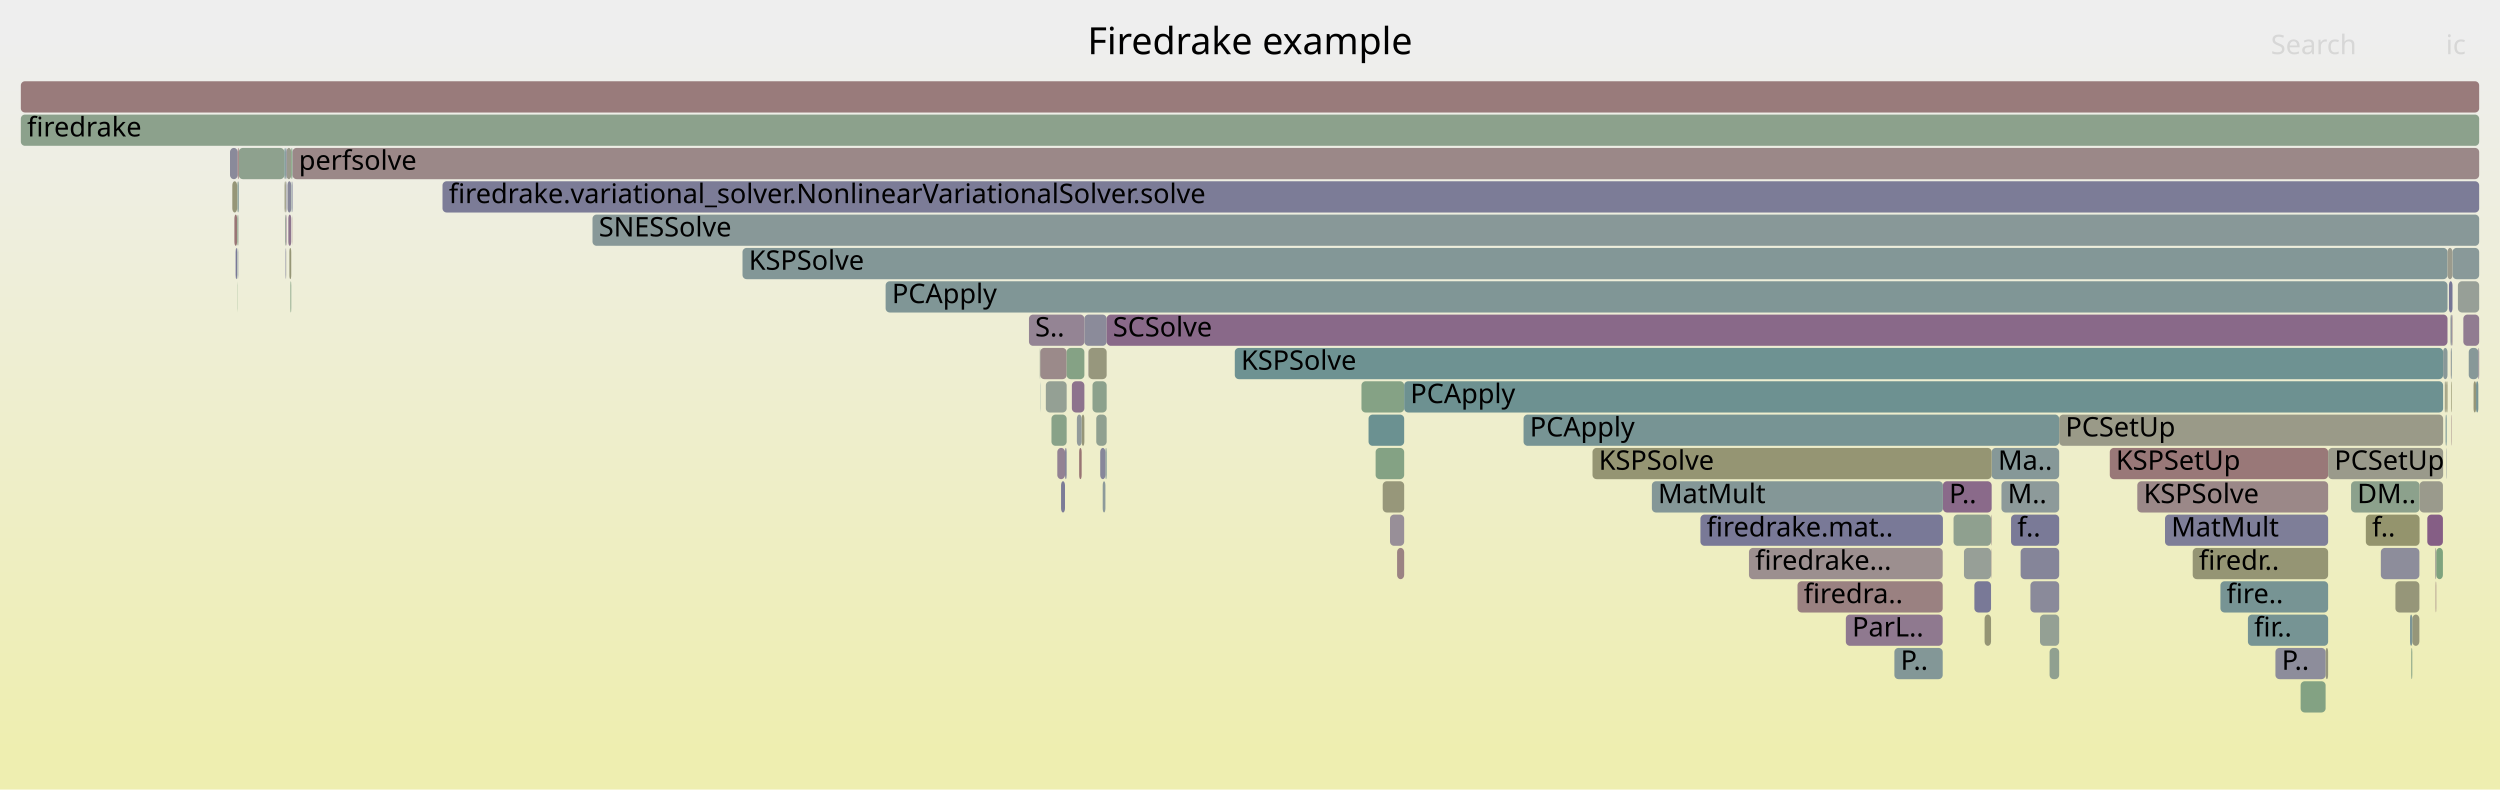
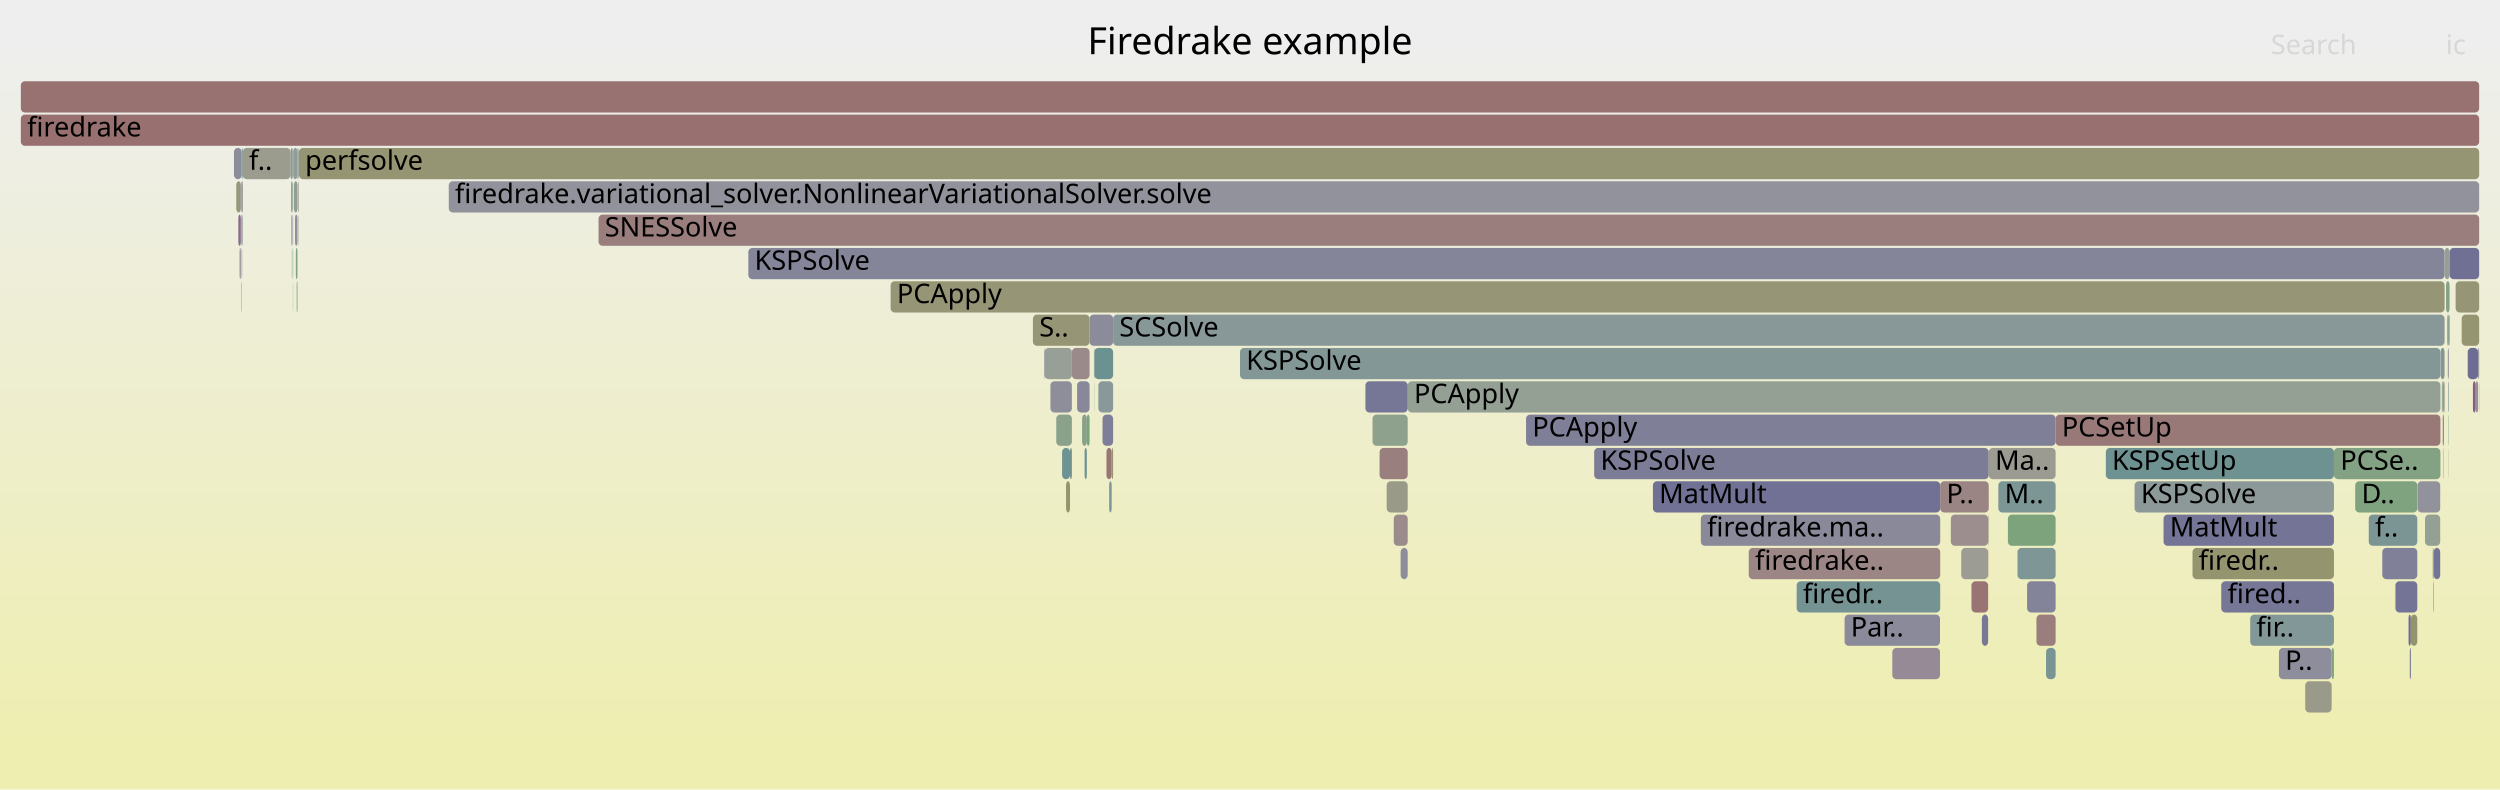
<svg xmlns="http://www.w3.org/2000/svg" version="1.1" width="1200" height="379" viewBox="0 0 1200 379">
  <defs>
    <linearGradient id="background" y1="0" y2="1" x1="0" x2="0">
      <stop stop-color="#eeeeee" offset="5%" />
      <stop stop-color="#eeeeb0" offset="95%" />
    </linearGradient>
  </defs>
  <style type="text/css">
	text { font-family:Verdana; font-size:13px; fill:rgb(0,0,0); }
	#search, #ignorecase { opacity:0.1; cursor:pointer; }
	#search:hover, #search.show, #ignorecase:hover, #ignorecase.show { opacity:1; }
	#subtitle { text-anchor:middle; font-color:rgb(160,160,160); }
	#title { text-anchor:middle; font-size:18px}
	#unzoom { cursor:pointer; }
	#frames &gt; *:hover { stroke:black; stroke-width:0.5; cursor:pointer; }
	.hide { display:none; }
	.parent { opacity:0.5; }
</style>
  <rect x="0.0" y="0" width="1200.0" height="379.0" fill="url(#background)" />
  <text id="title" x="600.00" y="26">Firedrake example</text>
  <text id="details" x="10.00" y="361"> </text>
  <text id="unzoom" x="10.00" y="26" class="hide">Reset Zoom</text>
  <text id="search" x="1090.00" y="26">Search</text>
  <text id="ignorecase" x="1174.00" y="26">ic</text>
  <text id="matched" x="1090.00" y="361"> </text>
  <g id="frames">
    <g>
-       <rect x="909.3" y="311" width="23.2" height="15.0" fill="rgb(130.505,150.872,150.872)" rx="2" ry="2" />
-       <text x="912.29" y="321.5">P..</text>
-     </g>
-     <g>
-       <rect x="1157.9" y="295" width="3.4" height="15.0" fill="rgb(150.356,150.356,120.957)" rx="2" ry="2" />
-       <text x="1160.90" y="305.5" />
-     </g>
-     <g>
-       <rect x="519.2" y="199" width="1.3" height="15.0" fill="rgb(150.318,150.318,120.771)" rx="2" ry="2" />
-       <text x="522.18" y="209.5" />
-     </g>
-     <g>
-       <rect x="955.7" y="247" width="0.1" height="15.0" fill="rgb(141.208,114.971,141.208)" rx="2" ry="2" />
-       <text x="958.68" y="257.5" />
-     </g>
-     <g>
-       <rect x="955.8" y="247" width="0.2" height="15.0" fill="rgb(154.727,132.91,132.91)" rx="2" ry="2" />
-       <text x="958.83" y="257.5" />
-     </g>
-     <g>
-       <rect x="137.5" y="71" width="2.3" height="15.0" fill="rgb(154.469,154.469,140.886)" rx="2" ry="2" />
-       <text x="140.53" y="81.5" />
-     </g>
-     <g>
-       <rect x="653.5" y="183" width="20.5" height="15.0" fill="rgb(133.064,162.059,133.064)" rx="2" ry="2" />
-       <text x="656.48" y="193.5" />
-     </g>
-     <g>
-       <rect x="932.6" y="231" width="23.4" height="15.0" fill="rgb(137.53,105.545,137.53)" rx="2" ry="2" />
-       <text x="935.58" y="241.5">P..</text>
-     </g>
-     <g>
-       <rect x="136.8" y="103" width="0.4" height="15.0" fill="rgb(146.343,159.898,146.343)" rx="2" ry="2" />
-       <text x="139.84" y="113.5" />
-     </g>
-     <g>
-       <rect x="1177.2" y="119" width="12.8" height="15.0" fill="rgb(137.098,152.581,152.581)" rx="2" ry="2" />
-       <text x="1180.22" y="129.5" />
-     </g>
-     <g>
-       <rect x="1169.4" y="263" width="3.2" height="15.0" fill="rgb(125.745,163.251,125.745)" rx="2" ry="2" />
-       <text x="1172.41" y="273.5" />
-     </g>
-     <g>
-       <rect x="1176.2" y="151" width="0.2" height="15.0" fill="rgb(144.565,160.187,144.565)" rx="2" ry="2" />
-       <text x="1179.16" y="161.5" />
-     </g>
-     <g>
-       <rect x="114.2" y="87" width="0.4" height="15.0" fill="rgb(125.552,149.588,149.588)" rx="2" ry="2" />
-       <text x="117.22" y="97.5" />
-     </g>
-     <g>
-       <rect x="10.0" y="55" width="1180.0" height="15.0" fill="rgb(139.917,160.944,139.917)" rx="2" ry="2" />
+       <rect x="946.3" y="279" width="8.0" height="15.0" fill="rgb(152.532,116.081,116.081)" rx="2" ry="2" />
+       <text x="949.31" y="289.5" />
+     </g>
+     <g>
+       <rect x="732.5" y="199" width="254.2" height="15.0" fill="rgb(126.674,126.674,151.937)" rx="2" ry="2" />
+       <text x="735.51" y="209.5">PCApply</text>
+     </g>
+     <g>
+       <rect x="672.3" y="263" width="3.4" height="15.0" fill="rgb(140.611,140.611,154.634)" rx="2" ry="2" />
+       <text x="675.34" y="273.5" />
+     </g>
+     <g>
+       <rect x="1184.5" y="167" width="5.0" height="15.0" fill="rgb(108.872,108.872,148.491)" rx="2" ry="2" />
+       <text x="1187.50" y="177.5" />
+     </g>
+     <g>
+       <rect x="517.0" y="183" width="6.0" height="15.0" fill="rgb(135.775,135.775,153.698)" rx="2" ry="2" />
+       <text x="519.97" y="193.5" />
+     </g>
+     <g>
+       <rect x="968.4" y="263" width="18.3" height="15.0" fill="rgb(126.923,149.943,149.943)" rx="2" ry="2" />
+       <text x="971.39" y="273.5" />
+     </g>
+     <g>
+       <rect x="116.4" y="119" width="0.1" height="15.0" fill="rgb(146.973,159.795,146.973)" rx="2" ry="2" />
+       <text x="119.37" y="129.5" />
+     </g>
+     <g>
+       <rect x="1175.4" y="215" width="0.1" height="15.0" fill="rgb(155.347,137.658,137.658)" rx="2" ry="2" />
+       <text x="1178.40" y="225.5" />
+     </g>
+     <g>
+       <rect x="142.0" y="119" width="0.8" height="15.0" fill="rgb(128.824,162.75,128.824)" rx="2" ry="2" />
+       <text x="144.96" y="129.5" />
+     </g>
+     <g>
+       <rect x="1175.1" y="167" width="0.4" height="15.0" fill="rgb(151.752,141.989,151.752)" rx="2" ry="2" />
+       <text x="1178.11" y="177.5" />
+     </g>
+     <g>
+       <rect x="514.5" y="167" width="8.5" height="15.0" fill="rgb(155.371,137.846,137.846)" rx="2" ry="2" />
+       <text x="517.49" y="177.5" />
+     </g>
+     <g>
+       <rect x="1189.5" y="167" width="0.5" height="15.0" fill="rgb(147.756,147.756,156.017)" rx="2" ry="2" />
+       <text x="1192.50" y="177.5" />
+     </g>
+     <g>
+       <rect x="116.2" y="103" width="0.3" height="15.0" fill="rgb(131.682,151.177,151.177)" rx="2" ry="2" />
+       <text x="119.24" y="113.5" />
+     </g>
+     <g>
+       <rect x="115.0" y="119" width="0.6" height="15.0" fill="rgb(150.656,139.18,150.656)" rx="2" ry="2" />
+       <text x="117.99" y="129.5" />
+     </g>
+     <g>
+       <rect x="114.4" y="103" width="1.2" height="15.0" fill="rgb(137.666,105.893,137.666)" rx="2" ry="2" />
+       <text x="117.36" y="113.5" />
+     </g>
+     <g>
+       <rect x="1167.7" y="263" width="0.5" height="15.0" fill="rgb(149.021,149.021,114.488)" rx="2" ry="2" />
+       <text x="1170.69" y="273.5" />
+     </g>
+     <g>
+       <rect x="143.5" y="71" width="1046.5" height="15.0" fill="rgb(149.036,149.036,114.559)" rx="2" ry="2" />
+       <text x="146.47" y="81.5">perfsolve</text>
+     </g>
+     <g>
+       <rect x="1172.3" y="183" width="0.8" height="15.0" fill="rgb(130.949,162.404,130.949)" rx="2" ry="2" />
+       <text x="1175.29" y="193.5" />
+     </g>
+     <g>
+       <rect x="143.3" y="103" width="0.2" height="15.0" fill="rgb(155.427,155.427,145.532)" rx="2" ry="2" />
+       <text x="146.34" y="113.5" />
+     </g>
+     <g>
+       <rect x="140.6" y="135" width="0.1" height="15.0" fill="rgb(136.034,136.034,153.749)" rx="2" ry="2" />
+       <text x="143.63" y="145.5" />
+     </g>
+     <g>
+       <rect x="113.4" y="87" width="2.2" height="15.0" fill="rgb(150.936,150.936,123.769)" rx="2" ry="2" />
+       <text x="116.35" y="97.5" />
+     </g>
+     <g>
+       <rect x="963.8" y="247" width="22.9" height="15.0" fill="rgb(125.341,163.317,125.341)" rx="2" ry="2" />
+       <text x="966.80" y="257.5" />
+     </g>
+     <g>
+       <rect x="529.2" y="199" width="5.1" height="15.0" fill="rgb(125.854,125.854,151.778)" rx="2" ry="2" />
+       <text x="532.17" y="209.5" />
+     </g>
+     <g>
+       <rect x="534.3" y="151" width="639.1" height="15.0" fill="rgb(135.57,152.185,152.185)" rx="2" ry="2" />
+       <text x="537.28" y="161.5">SCSolve</text>
+     </g>
+     <g>
+       <rect x="1172.1" y="183" width="0.2" height="15.0" fill="rgb(109.024,145.303,145.303)" rx="2" ry="2" />
+       <text x="1175.11" y="193.5" />
+     </g>
+     <g>
+       <rect x="669.0" y="247" width="6.7" height="15.0" fill="rgb(155.583,139.467,139.467)" rx="2" ry="2" />
+       <text x="671.97" y="257.5" />
+     </g>
+     <g>
+       <rect x="1174.1" y="135" width="1.7" height="15.0" fill="rgb(133.188,162.039,133.188)" rx="2" ry="2" />
+       <text x="1177.05" y="145.5" />
+     </g>
+     <g>
+       <rect x="973.0" y="279" width="13.7" height="15.0" fill="rgb(130.598,130.598,152.696)" rx="2" ry="2" />
+       <text x="975.97" y="289.5" />
+     </g>
+     <g>
+       <rect x="509.8" y="215" width="3.8" height="15.0" fill="rgb(110.713,145.741,145.741)" rx="2" ry="2" />
+       <text x="512.81" y="225.5" />
+     </g>
+     <g>
+       <rect x="116.5" y="71" width="23.0" height="15.0" fill="rgb(154.634,154.634,141.689)" rx="2" ry="2" />
+       <text x="119.52" y="81.5">f..</text>
+     </g>
+     <g>
+       <rect x="1052.4" y="263" width="67.9" height="15.0" fill="rgb(148.288,148.288,110.933)" rx="2" ry="2" />
+       <text x="1055.36" y="273.5">firedr..</text>
+     </g>
+     <g>
+       <rect x="954.3" y="247" width="0.1" height="15.0" fill="rgb(146.629,159.851,146.629)" rx="2" ry="2" />
+       <text x="957.27" y="257.5" />
+     </g>
+     <g>
+       <rect x="954.4" y="247" width="0.2" height="15.0" fill="rgb(151.324,151.324,125.645)" rx="2" ry="2" />
+       <text x="957.41" y="257.5" />
+     </g>
+     <g>
+       <rect x="525.1" y="167" width="0.2" height="15.0" fill="rgb(155.617,139.727,139.727)" rx="2" ry="2" />
+       <text x="528.08" y="177.5" />
+     </g>
+     <g>
+       <rect x="1168.2" y="263" width="3.1" height="15.0" fill="rgb(115.844,115.844,149.841)" rx="2" ry="2" />
+       <text x="1171.24" y="273.5" />
+     </g>
+     <g>
+       <rect x="527.2" y="183" width="7.1" height="15.0" fill="rgb(136.978,152.55,152.55)" rx="2" ry="2" />
+       <text x="530.24" y="193.5" />
+     </g>
+     <g>
+       <rect x="116.0" y="71" width="0.5" height="15.0" fill="rgb(106.629,144.681,144.681)" rx="2" ry="2" />
+       <text x="118.95" y="81.5" />
+     </g>
+     <g>
+       <rect x="1178.7" y="135" width="11.3" height="15.0" fill="rgb(149.715,149.715,117.848)" rx="2" ry="2" />
+       <text x="1181.71" y="145.5" />
+     </g>
+     <g>
+       <rect x="665.6" y="231" width="10.1" height="15.0" fill="rgb(153.587,153.587,136.616)" rx="2" ry="2" />
+       <text x="668.59" y="241.5" />
+     </g>
+     <g>
+       <rect x="140.6" y="119" width="0.1" height="15.0" fill="rgb(148.772,148.772,113.281)" rx="2" ry="2" />
+       <text x="143.56" y="129.5" />
+     </g>
+     <g>
+       <rect x="501.4" y="167" width="13.1" height="15.0" fill="rgb(151.074,159.127,151.074)" rx="2" ry="2" />
+       <text x="504.37" y="177.5" />
+     </g>
+     <g>
+       <rect x="1130.5" y="231" width="29.8" height="15.0" fill="rgb(126.528,163.123,126.528)" rx="2" ry="2" />
+       <text x="1133.54" y="241.5">D..</text>
+     </g>
+     <g>
+       <rect x="143.0" y="87" width="0.2" height="15.0" fill="rgb(153.174,121.004,121.004)" rx="2" ry="2" />
+       <text x="146.00" y="97.5" />
+     </g>
+     <g>
+       <rect x="287.3" y="103" width="902.7" height="15.0" fill="rgb(153.863,126.287,126.287)" rx="2" ry="2" />
+       <text x="290.28" y="113.5">SNESSolve</text>
+     </g>
+     <g>
+       <rect x="1171.5" y="167" width="1.9" height="15.0" fill="rgb(130.745,150.934,150.934)" rx="2" ry="2" />
+       <text x="1174.45" y="177.5" />
+     </g>
+     <g>
+       <rect x="142.4" y="135" width="0.4" height="15.0" fill="rgb(127.722,162.929,127.722)" rx="2" ry="2" />
+       <text x="145.44" y="145.5" />
+     </g>
+     <g>
+       <rect x="675.7" y="183" width="495.7" height="15.0" fill="rgb(148.113,159.609,148.113)" rx="2" ry="2" />
+       <text x="678.71" y="193.5">PCApply</text>
+     </g>
+     <g>
+       <rect x="427.5" y="135" width="745.9" height="15.0" fill="rgb(149.969,149.969,119.083)" rx="2" ry="2" />
+       <text x="430.52" y="145.5">PCApply</text>
+     </g>
+     <g>
+       <rect x="1137.0" y="247" width="23.3" height="15.0" fill="rgb(123.392,149.027,149.027)" rx="2" ry="2" />
+       <text x="1139.98" y="257.5">f..</text>
+     </g>
+     <g>
+       <rect x="1174.9" y="167" width="0.1" height="15.0" fill="rgb(131.986,162.235,131.986)" rx="2" ry="2" />
+       <text x="1177.86" y="177.5" />
+     </g>
+     <g>
+       <rect x="931.3" y="231" width="23.3" height="15.0" fill="rgb(154.57,131.703,131.703)" rx="2" ry="2" />
+       <text x="934.30" y="241.5">P..</text>
+     </g>
+     <g>
+       <rect x="115.6" y="87" width="0.4" height="15.0" fill="rgb(123.713,149.111,149.111)" rx="2" ry="2" />
+       <text x="118.62" y="97.5" />
+     </g>
+     <g>
+       <rect x="658.8" y="199" width="16.9" height="15.0" fill="rgb(140.868,160.789,140.868)" rx="2" ry="2" />
+       <text x="661.80" y="209.5" />
+     </g>
+     <g>
+       <rect x="521.7" y="199" width="1.3" height="15.0" fill="rgb(123.626,163.596,123.626)" rx="2" ry="2" />
+       <text x="524.71" y="209.5" />
+     </g>
+     <g>
+       <rect x="525.2" y="183" width="0.1" height="15.0" fill="rgb(125.899,163.226,125.899)" rx="2" ry="2" />
+       <text x="528.19" y="193.5" />
+     </g>
+     <g>
+       <rect x="1119.2" y="311" width="1.1" height="15.0" fill="rgb(129.726,162.603,129.726)" rx="2" ry="2" />
+       <text x="1122.17" y="321.5" />
+     </g>
+     <g>
+       <rect x="951.3" y="295" width="3.0" height="15.0" fill="rgb(119.043,119.043,150.46)" rx="2" ry="2" />
+       <text x="954.26" y="305.5" />
+     </g>
+     <g>
+       <rect x="954.5" y="263" width="0.1" height="15.0" fill="rgb(152.878,118.73,118.73)" rx="2" ry="2" />
+       <text x="957.50" y="273.5" />
+     </g>
+     <g>
+       <rect x="359.2" y="119" width="814.2" height="15.0" fill="rgb(132.626,132.626,153.089)" rx="2" ry="2" />
+       <text x="362.18" y="129.5">KSPSolve</text>
+     </g>
+     <g>
+       <rect x="793.4" y="231" width="137.9" height="15.0" fill="rgb(113.306,113.306,149.349)" rx="2" ry="2" />
+       <text x="796.38" y="241.5">MatMult</text>
+     </g>
+     <g>
+       <rect x="1172.5" y="199" width="0.6" height="15.0" fill="rgb(154.658,132.379,132.379)" rx="2" ry="2" />
+       <text x="1175.55" y="209.5" />
+     </g>
+     <g>
+       <rect x="143.2" y="71" width="0.3" height="15.0" fill="rgb(147.328,159.737,147.328)" rx="2" ry="2" />
+       <text x="146.19" y="81.5" />
+     </g>
+     <g>
+       <rect x="1120.3" y="215" width="51.1" height="15.0" fill="rgb(131.079,162.382,131.079)" rx="2" ry="2" />
+       <text x="1123.35" y="225.5">PCSe..</text>
+     </g>
+     <g>
+       <rect x="140.3" y="71" width="0.4" height="15.0" fill="rgb(136.132,161.56,136.132)" rx="2" ry="2" />
+       <text x="143.32" y="81.5" />
+     </g>
+     <g>
+       <rect x="1174.7" y="151" width="0.3" height="15.0" fill="rgb(125.653,125.653,151.739)" rx="2" ry="2" />
+       <text x="1177.71" y="161.5" />
+     </g>
+     <g>
+       <rect x="839.4" y="263" width="91.9" height="15.0" fill="rgb(154.704,132.727,132.727)" rx="2" ry="2" />
+       <text x="842.42" y="273.5">firedrake..</text>
+     </g>
+     <g>
+       <rect x="112.3" y="71" width="3.7" height="15.0" fill="rgb(139.096,139.096,154.341)" rx="2" ry="2" />
+       <text x="115.25" y="81.5" />
+     </g>
+     <g>
+       <rect x="142.8" y="71" width="0.4" height="15.0" fill="rgb(125.373,149.541,149.541)" rx="2" ry="2" />
+       <text x="145.81" y="81.5" />
+     </g>
+     <g>
+       <rect x="520.6" y="215" width="1.1" height="15.0" fill="rgb(115.034,146.861,146.861)" rx="2" ry="2" />
+       <text x="523.59" y="225.5" />
+     </g>
+     <g>
+       <rect x="115.8" y="135" width="0.2" height="15.0" fill="rgb(148.52,133.707,148.52)" rx="2" ry="2" />
+       <text x="118.83" y="145.5" />
+     </g>
+     <g>
+       <rect x="1168.0" y="279" width="0.2" height="15.0" fill="rgb(110.112,110.112,148.731)" rx="2" ry="2" />
+       <text x="1170.96" y="289.5" />
+     </g>
+     <g>
+       <rect x="1080.1" y="295" width="40.2" height="15.0" fill="rgb(129.999,150.74,150.74)" rx="2" ry="2" />
+       <text x="1083.05" y="305.5">fir..</text>
+     </g>
+     <g>
+       <rect x="765.2" y="215" width="189.4" height="15.0" fill="rgb(124.034,124.034,151.426)" rx="2" ry="2" />
+       <text x="768.24" y="225.5">KSPSolve</text>
+     </g>
+     <g>
+       <rect x="1106.5" y="327" width="12.7" height="15.0" fill="rgb(154.158,154.158,139.382)" rx="2" ry="2" />
+       <text x="1109.54" y="337.5" />
+     </g>
+     <g>
+       <rect x="885.4" y="295" width="45.8" height="15.0" fill="rgb(138.484,138.484,154.223)" rx="2" ry="2" />
+       <text x="888.37" y="305.5">Par..</text>
+     </g>
+     <g>
+       <rect x="986.7" y="199" width="184.7" height="15.0" fill="rgb(153.039,119.962,119.962)" rx="2" ry="2" />
+       <text x="989.68" y="209.5">PCSetUp</text>
+     </g>
+     <g>
+       <rect x="139.7" y="87" width="0.6" height="15.0" fill="rgb(154.571,154.571,141.381)" rx="2" ry="2" />
+       <text x="142.73" y="97.5" />
+     </g>
+     <g>
+       <rect x="504.2" y="183" width="10.3" height="15.0" fill="rgb(141.95,141.95,154.894)" rx="2" ry="2" />
+       <text x="507.19" y="193.5" />
+     </g>
+     <g>
+       <rect x="513.6" y="215" width="0.9" height="15.0" fill="rgb(110.298,145.633,145.633)" rx="2" ry="2" />
+       <text x="516.60" y="225.5" />
+     </g>
+     <g>
+       <rect x="115.7" y="103" width="0.3" height="15.0" fill="rgb(125.683,125.683,151.745)" rx="2" ry="2" />
+       <text x="118.69" y="113.5" />
+     </g>
+     <g>
+       <rect x="1173.4" y="119" width="2.4" height="15.0" fill="rgb(150.199,159.27,150.199)" rx="2" ry="2" />
+       <text x="1176.39" y="129.5" />
+     </g>
+     <g>
+       <rect x="1093.9" y="311" width="25.3" height="15.0" fill="rgb(140.68,140.68,154.648)" rx="2" ry="2" />
+       <text x="1096.88" y="321.5">P..</text>
+     </g>
+     <g>
+       <rect x="1149.8" y="279" width="10.5" height="15.0" fill="rgb(115.75,115.75,149.823)" rx="2" ry="2" />
+       <text x="1152.80" y="289.5" />
+     </g>
+     <g>
+       <rect x="1173.1" y="183" width="0.3" height="15.0" fill="rgb(155.906,141.943,141.943)" rx="2" ry="2" />
+       <text x="1176.06" y="193.5" />
+     </g>
+     <g>
+       <rect x="511.7" y="231" width="1.9" height="15.0" fill="rgb(148.006,148.006,109.565)" rx="2" ry="2" />
+       <text x="514.71" y="241.5" />
+     </g>
+     <g>
+       <rect x="140.4" y="87" width="0.3" height="15.0" fill="rgb(112.379,146.172,146.172)" rx="2" ry="2" />
+       <text x="143.40" y="97.5" />
+     </g>
+     <g>
+       <rect x="1172.9" y="215" width="0.2" height="15.0" fill="rgb(151.074,151.074,124.435)" rx="2" ry="2" />
+       <text x="1175.85" y="225.5" />
+     </g>
+     <g>
+       <rect x="140.7" y="71" width="2.1" height="15.0" fill="rgb(146.901,155.123,155.123)" rx="2" ry="2" />
+       <text x="143.74" y="81.5" />
+     </g>
+     <g>
+       <rect x="1156.1" y="295" width="1.1" height="15.0" fill="rgb(108.494,108.494,148.418)" rx="2" ry="2" />
+       <text x="1159.11" y="305.5" />
+     </g>
+     <g>
+       <rect x="954.6" y="215" width="32.1" height="15.0" fill="rgb(155.44,155.44,145.596)" rx="2" ry="2" />
+       <text x="957.63" y="225.5">Ma..</text>
+     </g>
+     <g>
+       <rect x="1164.0" y="247" width="7.3" height="15.0" fill="rgb(146.987,159.793,146.987)" rx="2" ry="2" />
+       <text x="1167.03" y="257.5" />
+     </g>
+     <g>
+       <rect x="862.4" y="279" width="68.9" height="15.0" fill="rgb(117.474,147.493,147.493)" rx="2" ry="2" />
+       <text x="865.39" y="289.5">firedr..</text>
+     </g>
+     <g>
+       <rect x="1189.9" y="183" width="0.1" height="15.0" fill="rgb(132.966,132.966,153.155)" rx="2" ry="2" />
+       <text x="1192.88" y="193.5" />
+     </g>
+     <g>
+       <rect x="10.0" y="39" width="1180.0" height="15.0" fill="rgb(152.179,113.374,113.374)" rx="2" ry="2" />
+       <text x="13.00" y="49.5" />
+     </g>
+     <g>
+       <rect x="1157.2" y="295" width="3.1" height="15.0" fill="rgb(147.68,147.68,107.986)" rx="2" ry="2" />
+       <text x="1160.23" y="305.5" />
+     </g>
+     <g>
+       <rect x="141.6" y="103" width="1.2" height="15.0" fill="rgb(142.797,142.797,155.057)" rx="2" ry="2" />
+       <text x="144.56" y="113.5" />
+     </g>
+     <g>
+       <rect x="143.3" y="87" width="0.2" height="15.0" fill="rgb(155.36,155.36,145.207)" rx="2" ry="2" />
+       <text x="146.27" y="97.5" />
+     </g>
+     <g>
+       <rect x="816.4" y="247" width="114.9" height="15.0" fill="rgb(136.825,136.825,153.902)" rx="2" ry="2" />
+       <text x="819.40" y="257.5">firedrake.ma..</text>
+     </g>
+     <g>
+       <rect x="1175.5" y="151" width="0.3" height="15.0" fill="rgb(132.419,132.419,153.049)" rx="2" ry="2" />
+       <text x="1178.53" y="161.5" />
+     </g>
+     <g>
+       <rect x="1175.3" y="199" width="0.2" height="15.0" fill="rgb(136.482,161.503,136.482)" rx="2" ry="2" />
+       <text x="1178.33" y="209.5" />
+     </g>
+     <g>
+       <rect x="1010.8" y="215" width="109.5" height="15.0" fill="rgb(110.229,145.615,145.615)" rx="2" ry="2" />
+       <text x="1013.76" y="225.5">KSPSetUp</text>
+     </g>
+     <g>
+       <rect x="531.1" y="215" width="2.5" height="15.0" fill="rgb(152.793,118.079,118.079)" rx="2" ry="2" />
+       <text x="534.10" y="225.5" />
+     </g>
+     <g>
+       <rect x="982.1" y="311" width="4.6" height="15.0" fill="rgb(121.257,148.474,148.474)" rx="2" ry="2" />
+       <text x="985.12" y="321.5" />
+     </g>
+     <g>
+       <rect x="501.2" y="167" width="0.2" height="15.0" fill="rgb(122.994,122.994,151.225)" rx="2" ry="2" />
+       <text x="504.22" y="177.5" />
+     </g>
+     <g>
+       <rect x="140.5" y="103" width="0.2" height="15.0" fill="rgb(154.772,133.25,133.25)" rx="2" ry="2" />
+       <text x="143.48" y="113.5" />
+     </g>
+     <g>
+       <rect x="1156.7" y="311" width="0.5" height="15.0" fill="rgb(110.675,110.675,148.84)" rx="2" ry="2" />
+       <text x="1159.69" y="321.5" />
+     </g>
+     <g>
+       <rect x="525.3" y="167" width="9.0" height="15.0" fill="rgb(108.12,145.068,145.068)" rx="2" ry="2" />
+       <text x="528.32" y="177.5" />
+     </g>
+     <g>
+       <rect x="1160.4" y="231" width="10.9" height="15.0" fill="rgb(146.493,146.493,155.773)" rx="2" ry="2" />
+       <text x="1163.38" y="241.5" />
+     </g>
+     <g>
+       <rect x="1024.6" y="231" width="95.7" height="15.0" fill="rgb(140.588,153.486,153.486)" rx="2" ry="2" />
+       <text x="1027.63" y="241.5">KSPSolve</text>
+     </g>
+     <g>
+       <rect x="655.4" y="183" width="20.3" height="15.0" fill="rgb(118.126,118.126,150.282)" rx="2" ry="2" />
+       <text x="658.41" y="193.5" />
+     </g>
+     <g>
+       <rect x="141.1" y="87" width="1.7" height="15.0" fill="rgb(142.162,160.578,142.162)" rx="2" ry="2" />
+       <text x="144.15" y="97.5" />
+     </g>
+     <g>
+       <rect x="1188.3" y="183" width="1.2" height="15.0" fill="rgb(152.17,143.062,152.17)" rx="2" ry="2" />
+       <text x="1191.31" y="193.5" />
+     </g>
+     <g>
+       <rect x="1066.2" y="279" width="54.1" height="15.0" fill="rgb(117.896,117.896,150.238)" rx="2" ry="2" />
+       <text x="1069.22" y="289.5">fired..</text>
+     </g>
+     <g>
+       <rect x="936.4" y="247" width="17.9" height="15.0" fill="rgb(155.904,141.934,141.934)" rx="2" ry="2" />
+       <text x="939.44" y="257.5" />
+     </g>
+     <g>
+       <rect x="533.6" y="215" width="0.7" height="15.0" fill="rgb(148.558,148.558,112.245)" rx="2" ry="2" />
+       <text x="536.64" y="225.5" />
+     </g>
+     <g>
+       <rect x="595.2" y="167" width="576.2" height="15.0" fill="rgb(130.536,150.88,150.88)" rx="2" ry="2" />
+       <text x="598.20" y="177.5">KSPSolve</text>
+     </g>
+     <g>
+       <rect x="1175.2" y="183" width="0.3" height="15.0" fill="rgb(124.363,149.279,149.279)" rx="2" ry="2" />
+       <text x="1178.25" y="193.5" />
+     </g>
+     <g>
+       <rect x="139.9" y="103" width="0.4" height="15.0" fill="rgb(129.913,129.913,152.564)" rx="2" ry="2" />
+       <text x="142.92" y="113.5" />
+     </g>
+     <g>
+       <rect x="959.2" y="231" width="27.5" height="15.0" fill="rgb(123.795,149.132,149.132)" rx="2" ry="2" />
+       <text x="962.22" y="241.5">M..</text>
+     </g>
+     <g>
+       <rect x="523.0" y="151" width="11.3" height="15.0" fill="rgb(138.861,138.861,154.296)" rx="2" ry="2" />
+       <text x="526.04" y="161.5" />
+     </g>
+     <g>
+       <rect x="1187.0" y="183" width="1.3" height="15.0" fill="rgb(132.66,93.066,132.66)" rx="2" ry="2" />
+       <text x="1190.01" y="193.5" />
+     </g>
+     <g>
+       <rect x="977.5" y="295" width="9.2" height="15.0" fill="rgb(153.703,125.054,125.054)" rx="2" ry="2" />
+       <text x="980.54" y="305.5" />
+     </g>
+     <g>
+       <rect x="116.1" y="87" width="0.4" height="15.0" fill="rgb(128.035,128.035,152.2)" rx="2" ry="2" />
+       <text x="119.10" y="97.5" />
+     </g>
+     <g>
+       <rect x="495.8" y="151" width="27.2" height="15.0" fill="rgb(149.723,149.723,117.89)" rx="2" ry="2" />
+       <text x="498.85" y="161.5">S..</text>
+     </g>
+     <g>
+       <rect x="215.4" y="87" width="974.6" height="15.0" fill="rgb(146.035,146.035,155.684)" rx="2" ry="2" />
+       <text x="218.38" y="97.5">firedrake.variational_solver.NonlinearVariationalSolver.solve</text>
+     </g>
+     <g>
+       <rect x="1181.6" y="151" width="8.4" height="15.0" fill="rgb(148.662,148.662,112.746)" rx="2" ry="2" />
+       <text x="1184.61" y="161.5" />
+     </g>
+     <g>
+       <rect x="662.2" y="215" width="13.5" height="15.0" fill="rgb(153.917,126.698,126.698)" rx="2" ry="2" />
+       <text x="665.20" y="225.5" />
+     </g>
+     <g>
+       <rect x="115.8" y="119" width="0.2" height="15.0" fill="rgb(144.415,144.415,155.371)" rx="2" ry="2" />
+       <text x="118.76" y="129.5" />
+     </g>
+     <g>
+       <rect x="140.1" y="119" width="0.2" height="15.0" fill="rgb(124.008,149.187,149.187)" rx="2" ry="2" />
+       <text x="143.13" y="129.5" />
+     </g>
+     <g>
+       <rect x="1175.8" y="119" width="14.2" height="15.0" fill="rgb(112.38,112.38,149.17)" rx="2" ry="2" />
+       <text x="1178.81" y="129.5" />
+     </g>
+     <g>
+       <rect x="519.4" y="199" width="2.3" height="15.0" fill="rgb(136.903,161.434,136.903)" rx="2" ry="2" />
+       <text x="522.45" y="209.5" />
+     </g>
+     <g>
+       <rect x="507.0" y="199" width="7.5" height="15.0" fill="rgb(138.284,161.21,138.284)" rx="2" ry="2" />
+       <text x="510.00" y="209.5" />
+     </g>
+     <g>
+       <rect x="908.3" y="311" width="22.9" height="15.0" fill="rgb(150.087,137.722,150.087)" rx="2" ry="2" />
+       <text x="911.31" y="321.5" />
+     </g>
+     <g>
+       <rect x="1038.5" y="247" width="81.8" height="15.0" fill="rgb(116.278,116.278,149.925)" rx="2" ry="2" />
+       <text x="1041.50" y="257.5">MatMult</text>
+     </g>
+     <g>
+       <rect x="139.5" y="71" width="0.8" height="15.0" fill="rgb(134.799,151.985,151.985)" rx="2" ry="2" />
+       <text x="142.54" y="81.5" />
+     </g>
+     <g>
+       <rect x="532.4" y="231" width="1.2" height="15.0" fill="rgb(123.907,149.161,149.161)" rx="2" ry="2" />
+       <text x="535.38" y="241.5" />
+     </g>
+     <g>
+       <rect x="1143.5" y="263" width="16.8" height="15.0" fill="rgb(128.435,128.435,152.278)" rx="2" ry="2" />
+       <text x="1146.49" y="273.5" />
+     </g>
+     <g>
+       <rect x="1175.0" y="151" width="0.5" height="15.0" fill="rgb(138.11,161.238,138.11)" rx="2" ry="2" />
+       <text x="1177.98" y="161.5" />
+     </g>
+     <g>
+       <rect x="10.0" y="55" width="1180.0" height="15.0" fill="rgb(152.064,112.491,112.491)" rx="2" ry="2" />
      <text x="13.00" y="65.5">firedrake</text>
    </g>
    <g>
-       <rect x="509.3" y="231" width="1.9" height="15.0" fill="rgb(124.389,124.389,151.495)" rx="2" ry="2" />
-       <text x="512.33" y="241.5" />
-     </g>
-     <g>
-       <rect x="839.5" y="263" width="93.0" height="15.0" fill="rgb(156.051,143.06,143.06)" rx="2" ry="2" />
-       <text x="842.49" y="273.5">firedrake...</text>
-     </g>
-     <g>
-       <rect x="988.4" y="199" width="184.3" height="15.0" fill="rgb(153.555,153.555,136.459)" rx="2" ry="2" />
-       <text x="991.42" y="209.5">PCSetUp</text>
-     </g>
-     <g>
-       <rect x="137.4" y="119" width="0.1" height="15.0" fill="rgb(155.011,155.011,143.514)" rx="2" ry="2" />
-       <text x="140.40" y="129.5" />
-     </g>
-     <g>
-       <rect x="518.0" y="215" width="1.2" height="15.0" fill="rgb(152.469,115.598,115.598)" rx="2" ry="2" />
-       <text x="521.04" y="225.5" />
-     </g>
-     <g>
-       <rect x="886.0" y="295" width="46.5" height="15.0" fill="rgb(143.457,120.735,143.457)" rx="2" ry="2" />
-       <text x="889.04" y="305.5">ParL..</text>
-     </g>
-     <g>
-       <rect x="1116.3" y="311" width="1.2" height="15.0" fill="rgb(150.916,150.916,123.67)" rx="2" ry="2" />
-       <text x="1119.32" y="321.5" />
-     </g>
-     <g>
-       <rect x="140.2" y="87" width="0.2" height="15.0" fill="rgb(113.337,113.337,149.355)" rx="2" ry="2" />
-       <text x="143.25" y="97.5" />
-     </g>
-     <g>
-       <rect x="592.7" y="167" width="580.0" height="15.0" fill="rgb(110.241,145.618,145.618)" rx="2" ry="2" />
-       <text x="595.71" y="177.5">KSPSolve</text>
-     </g>
-     <g>
-       <rect x="520.5" y="151" width="10.7" height="15.0" fill="rgb(139.141,139.141,154.35)" rx="2" ry="2" />
-       <text x="523.46" y="161.5" />
-     </g>
-     <g>
-       <rect x="526.2" y="199" width="5.0" height="15.0" fill="rgb(143.948,160.287,143.948)" rx="2" ry="2" />
-       <text x="529.25" y="209.5" />
-     </g>
-     <g>
-       <rect x="111.5" y="87" width="2.3" height="15.0" fill="rgb(149.884,149.884,118.668)" rx="2" ry="2" />
-       <text x="114.47" y="97.5" />
-     </g>
-     <g>
-       <rect x="522.5" y="167" width="8.7" height="15.0" fill="rgb(151.108,151.108,124.599)" rx="2" ry="2" />
-       <text x="525.53" y="177.5" />
-     </g>
-     <g>
-       <rect x="114.5" y="119" width="0.1" height="15.0" fill="rgb(111.979,111.979,149.093)" rx="2" ry="2" />
-       <text x="117.50" y="129.5" />
-     </g>
-     <g>
-       <rect x="660.3" y="215" width="13.7" height="15.0" fill="rgb(132.277,162.187,132.277)" rx="2" ry="2" />
-       <text x="663.33" y="225.5" />
-     </g>
-     <g>
-       <rect x="136.6" y="87" width="0.6" height="15.0" fill="rgb(151.87,151.87,128.291)" rx="2" ry="2" />
-       <text x="139.65" y="97.5" />
-     </g>
-     <g>
-       <rect x="114.6" y="71" width="21.9" height="15.0" fill="rgb(141.755,160.644,141.755)" rx="2" ry="2" />
-       <text x="117.65" y="81.5" />
-     </g>
-     <g>
-       <rect x="522.4" y="167" width="0.1" height="15.0" fill="rgb(145.696,126.472,145.696)" rx="2" ry="2" />
-       <text x="525.38" y="177.5" />
-     </g>
-     <g>
-       <rect x="284.4" y="103" width="905.6" height="15.0" fill="rgb(135.708,152.221,152.221)" rx="2" ry="2" />
-       <text x="287.43" y="113.5">SNESSolve</text>
-     </g>
-     <g>
-       <rect x="1025.9" y="231" width="91.6" height="15.0" fill="rgb(155.126,135.966,135.966)" rx="2" ry="2" />
-       <text x="1028.94" y="241.5">KSPSolve</text>
-     </g>
-     <g>
-       <rect x="1169.1" y="279" width="0.3" height="15.0" fill="rgb(153.784,125.679,125.679)" rx="2" ry="2" />
-       <text x="1172.14" y="289.5" />
-     </g>
-     <g>
-       <rect x="138.0" y="87" width="1.8" height="15.0" fill="rgb(136.118,136.118,153.765)" rx="2" ry="2" />
-       <text x="140.98" y="97.5" />
-     </g>
-     <g>
-       <rect x="816.2" y="247" width="116.4" height="15.0" fill="rgb(120.825,120.825,150.805)" rx="2" ry="2" />
-       <text x="819.17" y="257.5">firedrake.mat..</text>
-     </g>
-     <g>
-       <rect x="974.6" y="279" width="13.8" height="15.0" fill="rgb(137.869,137.869,154.104)" rx="2" ry="2" />
-       <text x="977.57" y="289.5" />
-     </g>
-     <g>
-       <rect x="1012.7" y="215" width="104.8" height="15.0" fill="rgb(153.066,120.176,120.176)" rx="2" ry="2" />
-       <text x="1015.66" y="225.5">KSPSetUp</text>
-     </g>
-     <g>
-       <rect x="1104.3" y="327" width="12.0" height="15.0" fill="rgb(130.675,162.448,130.675)" rx="2" ry="2" />
-       <text x="1107.28" y="337.5" />
-     </g>
-     <g>
-       <rect x="1189.6" y="167" width="0.4" height="15.0" fill="rgb(145.119,124.992,145.119)" rx="2" ry="2" />
-       <text x="1192.59" y="177.5" />
-     </g>
-     <g>
-       <rect x="113.1" y="119" width="0.7" height="15.0" fill="rgb(120.277,120.277,150.699)" rx="2" ry="2" />
-       <text x="116.12" y="129.5" />
-     </g>
-     <g>
-       <rect x="1176.6" y="183" width="0.3" height="15.0" fill="rgb(148.359,148.359,111.278)" rx="2" ry="2" />
-       <text x="1179.65" y="193.5" />
-     </g>
-     <g>
-       <rect x="656.9" y="199" width="17.1" height="15.0" fill="rgb(107.469,144.899,144.899)" rx="2" ry="2" />
-       <text x="659.90" y="209.5" />
-     </g>
-     <g>
-       <rect x="731.3" y="199" width="257.1" height="15.0" fill="rgb(119.156,147.929,147.929)" rx="2" ry="2" />
-       <text x="734.30" y="209.5">PCApply</text>
-     </g>
-     <g>
-       <rect x="530.6" y="215" width="0.6" height="15.0" fill="rgb(127.904,150.197,150.197)" rx="2" ry="2" />
-       <text x="533.57" y="225.5" />
-     </g>
-     <g>
-       <rect x="792.9" y="231" width="139.7" height="15.0" fill="rgb(132.158,151.3,151.3)" rx="2" ry="2" />
-       <text x="795.85" y="241.5">MatMult</text>
-     </g>
-     <g>
-       <rect x="1176.9" y="151" width="0.3" height="15.0" fill="rgb(155.193,136.478,136.478)" rx="2" ry="2" />
-       <text x="1179.89" y="161.5" />
-     </g>
-     <g>
-       <rect x="1182.4" y="151" width="7.6" height="15.0" fill="rgb(144.628,123.733,144.628)" rx="2" ry="2" />
-       <text x="1185.44" y="161.5" />
-     </g>
-     <g>
-       <rect x="139.4" y="135" width="0.4" height="15.0" fill="rgb(131.816,162.263,131.816)" rx="2" ry="2" />
-       <text x="142.40" y="145.5" />
-     </g>
-     <g>
-       <rect x="140.4" y="71" width="1049.6" height="15.0" fill="rgb(155.147,136.131,136.131)" rx="2" ry="2" />
-       <text x="143.43" y="81.5">perfsolve</text>
-     </g>
-     <g>
-       <rect x="524.4" y="183" width="6.8" height="15.0" fill="rgb(140.021,160.927,140.021)" rx="2" ry="2" />
-       <text x="527.39" y="193.5" />
-     </g>
-     <g>
-       <rect x="516.9" y="199" width="2.3" height="15.0" fill="rgb(146.448,155.005,155.005)" rx="2" ry="2" />
-       <text x="519.90" y="209.5" />
-     </g>
-     <g>
-       <rect x="952.6" y="295" width="3.1" height="15.0" fill="rgb(149.263,149.263,115.658)" rx="2" ry="2" />
-       <text x="955.63" y="305.5" />
-     </g>
-     <g>
-       <rect x="1176.5" y="167" width="0.4" height="15.0" fill="rgb(138.652,152.984,152.984)" rx="2" ry="2" />
-       <text x="1179.53" y="177.5" />
-     </g>
-     <g>
-       <rect x="1039.2" y="247" width="78.3" height="15.0" fill="rgb(126.167,126.167,151.839)" rx="2" ry="2" />
-       <text x="1042.22" y="257.5">MatMult</text>
-     </g>
-     <g>
-       <rect x="114.0" y="135" width="0.1" height="15.0" fill="rgb(124.202,163.502,124.202)" rx="2" ry="2" />
-       <text x="116.96" y="145.5" />
-     </g>
-     <g>
-       <rect x="1052.5" y="263" width="65.0" height="15.0" fill="rgb(149.313,149.313,115.9)" rx="2" ry="2" />
-       <text x="1055.49" y="273.5">firedr..</text>
-     </g>
-     <g>
-       <rect x="425.1" y="135" width="749.7" height="15.0" fill="rgb(128.106,150.25,150.25)" rx="2" ry="2" />
-       <text x="428.14" y="145.5">PCApply</text>
-     </g>
-     <g>
-       <rect x="1079.0" y="295" width="38.5" height="15.0" fill="rgb(117.894,147.602,147.602)" rx="2" ry="2" />
-       <text x="1081.99" y="305.5">fir..</text>
-     </g>
-     <g>
-       <rect x="137.3" y="87" width="0.2" height="15.0" fill="rgb(126.096,126.096,151.825)" rx="2" ry="2" />
-       <text x="140.28" y="97.5" />
-     </g>
-     <g>
-       <rect x="979.2" y="295" width="9.2" height="15.0" fill="rgb(148.082,159.615,148.082)" rx="2" ry="2" />
-       <text x="982.19" y="305.5" />
-     </g>
-     <g>
-       <rect x="1176.4" y="151" width="0.5" height="15.0" fill="rgb(137.591,137.591,154.05)" rx="2" ry="2" />
-       <text x="1179.41" y="161.5" />
-     </g>
-     <g>
-       <rect x="674.0" y="183" width="498.7" height="15.0" fill="rgb(108.675,145.212,145.212)" rx="2" ry="2" />
-       <text x="676.96" y="193.5">PCApply</text>
-     </g>
-     <g>
-       <rect x="511.2" y="215" width="0.8" height="15.0" fill="rgb(133.234,133.234,153.207)" rx="2" ry="2" />
-       <text x="514.19" y="225.5" />
-     </g>
-     <g>
-       <rect x="1174.2" y="215" width="0.2" height="15.0" fill="rgb(145.674,154.804,154.804)" rx="2" ry="2" />
-       <text x="1177.24" y="225.5" />
-     </g>
-     <g>
-       <rect x="499.2" y="183" width="0.1" height="15.0" fill="rgb(111.322,145.898,145.898)" rx="2" ry="2" />
-       <text x="502.21" y="193.5" />
-     </g>
-     <g>
-       <rect x="1168.9" y="263" width="0.5" height="15.0" fill="rgb(155.59,155.59,146.32)" rx="2" ry="2" />
-       <text x="1171.87" y="273.5" />
-     </g>
-     <g>
-       <rect x="1156.8" y="295" width="1.1" height="15.0" fill="rgb(124.44,149.299,149.299)" rx="2" ry="2" />
-       <text x="1159.78" y="305.5" />
-     </g>
-     <g>
-       <rect x="1185.0" y="167" width="4.6" height="15.0" fill="rgb(134.803,151.986,151.986)" rx="2" ry="2" />
-       <text x="1188.04" y="177.5" />
-     </g>
-     <g>
-       <rect x="504.7" y="199" width="7.3" height="15.0" fill="rgb(135.89,161.599,135.89)" rx="2" ry="2" />
-       <text x="507.75" y="209.5" />
-     </g>
-     <g>
-       <rect x="1128.5" y="231" width="32.9" height="15.0" fill="rgb(139.816,160.96,139.816)" rx="2" ry="2" />
-       <text x="1131.46" y="241.5">DM..</text>
-     </g>
-     <g>
-       <rect x="1187.3" y="183" width="1.2" height="15.0" fill="rgb(149.996,149.996,119.21)" rx="2" ry="2" />
-       <text x="1190.32" y="193.5" />
-     </g>
-     <g>
-       <rect x="1179.8" y="135" width="10.2" height="15.0" fill="rgb(150.854,159.163,150.854)" rx="2" ry="2" />
-       <text x="1182.83" y="145.5" />
-     </g>
-     <g>
-       <rect x="1157.4" y="311" width="0.5" height="15.0" fill="rgb(134.45,161.834,134.45)" rx="2" ry="2" />
-       <text x="1160.36" y="321.5" />
-     </g>
-     <g>
-       <rect x="138.4" y="103" width="1.4" height="15.0" fill="rgb(141.838,116.585,141.838)" rx="2" ry="2" />
-       <text x="141.42" y="113.5" />
-     </g>
-     <g>
-       <rect x="1117.5" y="215" width="55.2" height="15.0" fill="rgb(154.04,154.04,138.808)" rx="2" ry="2" />
-       <text x="1120.50" y="225.5">PCSetUp</text>
-     </g>
-     <g>
-       <rect x="529.3" y="231" width="1.3" height="15.0" fill="rgb(140.865,153.558,153.558)" rx="2" ry="2" />
-       <text x="532.34" y="241.5" />
-     </g>
-     <g>
-       <rect x="140.3" y="103" width="0.1" height="15.0" fill="rgb(152.585,116.483,116.483)" rx="2" ry="2" />
-       <text x="143.31" y="113.5" />
-     </g>
-     <g>
-       <rect x="113.8" y="87" width="0.3" height="15.0" fill="rgb(141.113,160.749,141.113)" rx="2" ry="2" />
-       <text x="116.76" y="97.5" />
-     </g>
-     <g>
-       <rect x="1188.5" y="183" width="1.1" height="15.0" fill="rgb(118.989,147.886,147.886)" rx="2" ry="2" />
-       <text x="1191.46" y="193.5" />
-     </g>
-     <g>
-       <rect x="507.5" y="215" width="3.7" height="15.0" fill="rgb(146.943,129.667,146.943)" rx="2" ry="2" />
-       <text x="510.46" y="225.5" />
-     </g>
-     <g>
-       <rect x="1092.2" y="311" width="24.1" height="15.0" fill="rgb(140.82,140.82,154.675)" rx="2" ry="2" />
-       <text x="1095.23" y="321.5">P..</text>
-     </g>
-     <g>
-       <rect x="956.0" y="215" width="32.4" height="15.0" fill="rgb(134.07,151.796,151.796)" rx="2" ry="2" />
-       <text x="959.05" y="225.5">Ma..</text>
-     </g>
-     <g>
-       <rect x="663.7" y="231" width="10.3" height="15.0" fill="rgb(150.664,150.664,122.45)" rx="2" ry="2" />
-       <text x="666.74" y="241.5" />
-     </g>
-     <g>
-       <rect x="764.4" y="215" width="191.6" height="15.0" fill="rgb(149.097,149.097,114.853)" rx="2" ry="2" />
-       <text x="767.40" y="225.5">KSPSolve</text>
-     </g>
-     <g>
-       <rect x="1161.4" y="231" width="11.2" height="15.0" fill="rgb(154.294,154.294,140.04)" rx="2" ry="2" />
-       <text x="1164.43" y="241.5" />
-     </g>
-     <g>
-       <rect x="1165.1" y="247" width="7.5" height="15.0" fill="rgb(133.173,94.38,133.173)" rx="2" ry="2" />
-       <text x="1168.15" y="257.5" />
-     </g>
-     <g>
-       <rect x="1176.7" y="199" width="0.2" height="15.0" fill="rgb(154.229,129.088,129.088)" rx="2" ry="2" />
-       <text x="1179.73" y="209.5" />
-     </g>
-     <g>
-       <rect x="1173.5" y="183" width="0.2" height="15.0" fill="rgb(151.584,151.584,126.909)" rx="2" ry="2" />
-       <text x="1176.46" y="193.5" />
-     </g>
-     <g>
-       <rect x="499.3" y="167" width="12.7" height="15.0" fill="rgb(155.359,137.749,137.749)" rx="2" ry="2" />
-       <text x="502.31" y="177.5" />
-     </g>
-     <g>
-       <rect x="955.9" y="263" width="0.1" height="15.0" fill="rgb(148.307,133.162,148.307)" rx="2" ry="2" />
-       <text x="958.92" y="273.5" />
-     </g>
-     <g>
-       <rect x="110.4" y="71" width="3.7" height="15.0" fill="rgb(137.904,137.904,154.111)" rx="2" ry="2" />
-       <text x="113.38" y="81.5" />
-     </g>
-     <g>
-       <rect x="1176.3" y="167" width="0.1" height="15.0" fill="rgb(155.078,135.6,135.6)" rx="2" ry="2" />
-       <text x="1179.30" y="177.5" />
-     </g>
-     <g>
-       <rect x="137.3" y="103" width="0.2" height="15.0" fill="rgb(133.726,95.799,133.726)" rx="2" ry="2" />
-       <text x="140.34" y="113.5" />
-     </g>
-     <g>
-       <rect x="493.9" y="151" width="26.6" height="15.0" fill="rgb(147.666,131.52,147.666)" rx="2" ry="2" />
-       <text x="496.86" y="161.5">S..</text>
-     </g>
-     <g>
-       <rect x="137.2" y="71" width="0.3" height="15.0" fill="rgb(118.987,118.987,150.449)" rx="2" ry="2" />
-       <text x="140.22" y="81.5" />
-     </g>
-     <g>
-       <rect x="140.2" y="71" width="0.2" height="15.0" fill="rgb(130.528,150.878,150.878)" rx="2" ry="2" />
-       <text x="143.17" y="81.5" />
-     </g>
-     <g>
-       <rect x="942.7" y="263" width="13.0" height="15.0" fill="rgb(150.936,159.15,150.936)" rx="2" ry="2" />
-       <text x="945.70" y="273.5" />
-     </g>
-     <g>
-       <rect x="356.4" y="119" width="818.4" height="15.0" fill="rgb(131.425,151.11,151.11)" rx="2" ry="2" />
-       <text x="359.42" y="129.5">KSPSolve</text>
-     </g>
-     <g>
-       <rect x="1149.8" y="279" width="11.5" height="15.0" fill="rgb(150.306,150.306,120.716)" rx="2" ry="2" />
-       <text x="1152.77" y="289.5" />
-     </g>
-     <g>
-       <rect x="499.1" y="167" width="0.2" height="15.0" fill="rgb(144.293,160.231,144.293)" rx="2" ry="2" />
-       <text x="502.12" y="177.5" />
-     </g>
-     <g>
-       <rect x="1142.8" y="263" width="18.5" height="15.0" fill="rgb(140.556,140.556,154.624)" rx="2" ry="2" />
-       <text x="1145.78" y="273.5" />
-     </g>
-     <g>
-       <rect x="937.7" y="247" width="18.0" height="15.0" fill="rgb(143.309,160.392,143.309)" rx="2" ry="2" />
-       <text x="940.74" y="257.5" />
-     </g>
-     <g>
-       <rect x="10.0" y="39" width="1180.0" height="15.0" fill="rgb(153.46,123.196,123.196)" rx="2" ry="2" />
-       <text x="13.00" y="49.5" />
-     </g>
-     <g>
-       <rect x="114.4" y="103" width="0.2" height="15.0" fill="rgb(149.003,159.465,149.003)" rx="2" ry="2" />
-       <text x="117.36" y="113.5" />
-     </g>
-     <g>
-       <rect x="112.5" y="103" width="1.3" height="15.0" fill="rgb(152.71,117.447,117.447)" rx="2" ry="2" />
-       <text x="115.48" y="113.5" />
-     </g>
-     <g>
-       <rect x="139.8" y="71" width="0.4" height="15.0" fill="rgb(124.036,163.529,124.036)" rx="2" ry="2" />
-       <text x="142.79" y="81.5" />
-     </g>
-     <g>
-       <rect x="947.7" y="279" width="8.0" height="15.0" fill="rgb(121.156,121.156,150.869)" rx="2" ry="2" />
-       <text x="950.66" y="289.5" />
-     </g>
-     <g>
-       <rect x="670.6" y="263" width="3.4" height="15.0" fill="rgb(154.541,131.483,131.483)" rx="2" ry="2" />
-       <text x="673.56" y="273.5" />
-     </g>
-     <g>
-       <rect x="1065.8" y="279" width="51.7" height="15.0" fill="rgb(119.002,147.889,147.889)" rx="2" ry="2" />
-       <text x="1068.75" y="289.5">fire..</text>
-     </g>
-     <g>
-       <rect x="969.9" y="263" width="18.5" height="15.0" fill="rgb(132.968,132.968,153.155)" rx="2" ry="2" />
-       <text x="972.95" y="273.5" />
-     </g>
-     <g>
-       <rect x="212.4" y="87" width="977.6" height="15.0" fill="rgb(124.035,124.035,151.426)" rx="2" ry="2" />
-       <text x="215.43" y="97.5">firedrake.variational_solver.NonlinearVariationalSolver.solve</text>
-     </g>
-     <g>
-       <rect x="955.7" y="263" width="0.1" height="15.0" fill="rgb(154.255,129.292,129.292)" rx="2" ry="2" />
-       <text x="958.73" y="273.5" />
-     </g>
-     <g>
-       <rect x="960.7" y="231" width="27.7" height="15.0" fill="rgb(140.759,153.53,153.53)" rx="2" ry="2" />
-       <text x="963.68" y="241.5">M..</text>
-     </g>
-     <g>
-       <rect x="1175.5" y="135" width="1.7" height="15.0" fill="rgb(118.291,118.291,150.314)" rx="2" ry="2" />
-       <text x="1178.49" y="145.5" />
-     </g>
-     <g>
-       <rect x="1174.4" y="183" width="0.4" height="15.0" fill="rgb(148.491,148.491,111.918)" rx="2" ry="2" />
-       <text x="1177.44" y="193.5" />
-     </g>
-     <g>
-       <rect x="1135.6" y="247" width="25.8" height="15.0" fill="rgb(147.94,147.94,109.247)" rx="2" ry="2" />
-       <text x="1138.58" y="257.5">f..</text>
-     </g>
-     <g>
-       <rect x="862.8" y="279" width="69.7" height="15.0" fill="rgb(154.263,129.347,129.347)" rx="2" ry="2" />
-       <text x="865.77" y="289.5">firedra..</text>
-     </g>
-     <g>
-       <rect x="113.8" y="103" width="0.3" height="15.0" fill="rgb(131.342,162.34,131.342)" rx="2" ry="2" />
-       <text x="116.83" y="113.5" />
-     </g>
-     <g>
-       <rect x="502.0" y="183" width="10.0" height="15.0" fill="rgb(147.595,159.694,147.595)" rx="2" ry="2" />
-       <text x="505.03" y="193.5" />
-     </g>
-     <g>
-       <rect x="1174.8" y="119" width="2.4" height="15.0" fill="rgb(154.547,154.547,141.267)" rx="2" ry="2" />
-       <text x="1177.83" y="129.5" />
-     </g>
-     <g>
-       <rect x="137.0" y="119" width="0.2" height="15.0" fill="rgb(121.208,121.208,150.879)" rx="2" ry="2" />
-       <text x="140.05" y="129.5" />
-     </g>
-     <g>
-       <rect x="113.9" y="119" width="0.2" height="15.0" fill="rgb(129.503,150.612,150.612)" rx="2" ry="2" />
-       <text x="116.90" y="129.5" />
-     </g>
-     <g>
-       <rect x="528.1" y="215" width="2.5" height="15.0" fill="rgb(134.895,134.895,153.528)" rx="2" ry="2" />
-       <text x="531.10" y="225.5" />
-     </g>
-     <g>
-       <rect x="140.0" y="87" width="0.2" height="15.0" fill="rgb(125.925,149.684,149.684)" rx="2" ry="2" />
-       <text x="142.98" y="97.5" />
-     </g>
-     <g>
-       <rect x="983.8" y="311" width="4.6" height="15.0" fill="rgb(143.559,160.351,143.559)" rx="2" ry="2" />
-       <text x="986.81" y="321.5" />
-     </g>
-     <g>
-       <rect x="1173.9" y="199" width="0.5" height="15.0" fill="rgb(116.357,147.204,147.204)" rx="2" ry="2" />
-       <text x="1176.95" y="209.5" />
-     </g>
-     <g>
-       <rect x="1172.7" y="167" width="2.1" height="15.0" fill="rgb(136.099,152.322,152.322)" rx="2" ry="2" />
-       <text x="1175.71" y="177.5" />
-     </g>
-     <g>
-       <rect x="1173.7" y="183" width="0.7" height="15.0" fill="rgb(151.073,151.073,124.43)" rx="2" ry="2" />
-       <text x="1176.70" y="193.5" />
-     </g>
-     <g>
-       <rect x="114.1" y="71" width="0.5" height="15.0" fill="rgb(152.583,116.468,116.468)" rx="2" ry="2" />
-       <text x="117.08" y="81.5" />
-     </g>
-     <g>
-       <rect x="965.3" y="247" width="23.1" height="15.0" fill="rgb(121.702,121.702,150.975)" rx="2" ry="2" />
-       <text x="968.31" y="257.5">f..</text>
-     </g>
-     <g>
-       <rect x="512.0" y="167" width="8.5" height="15.0" fill="rgb(132.644,162.128,132.644)" rx="2" ry="2" />
-       <text x="515.01" y="177.5" />
-     </g>
-     <g>
-       <rect x="514.5" y="183" width="6.0" height="15.0" fill="rgb(141.36,115.36,141.36)" rx="2" ry="2" />
-       <text x="517.46" y="193.5" />
-     </g>
-     <g>
-       <rect x="667.2" y="247" width="6.8" height="15.0" fill="rgb(152.23,143.214,152.23)" rx="2" ry="2" />
-       <text x="670.16" y="257.5" />
-     </g>
-     <g>
-       <rect x="531.2" y="151" width="643.6" height="15.0" fill="rgb(137.149,104.57,137.149)" rx="2" ry="2" />
-       <text x="534.17" y="161.5">SCSolve</text>
-     </g>
-     <g>
-       <rect x="136.5" y="71" width="0.7" height="15.0" fill="rgb(119.038,147.899,147.899)" rx="2" ry="2" />
-       <text x="139.46" y="81.5" />
-     </g>
-     <g>
-       <rect x="138.9" y="119" width="0.9" height="15.0" fill="rgb(149.751,149.751,118.023)" rx="2" ry="2" />
-       <text x="141.86" y="129.5" />
+       <rect x="941.4" y="263" width="12.9" height="15.0" fill="rgb(155.916,155.916,147.902)" rx="2" ry="2" />
+       <text x="944.38" y="273.5" />
    </g>
  </g>
</svg>
